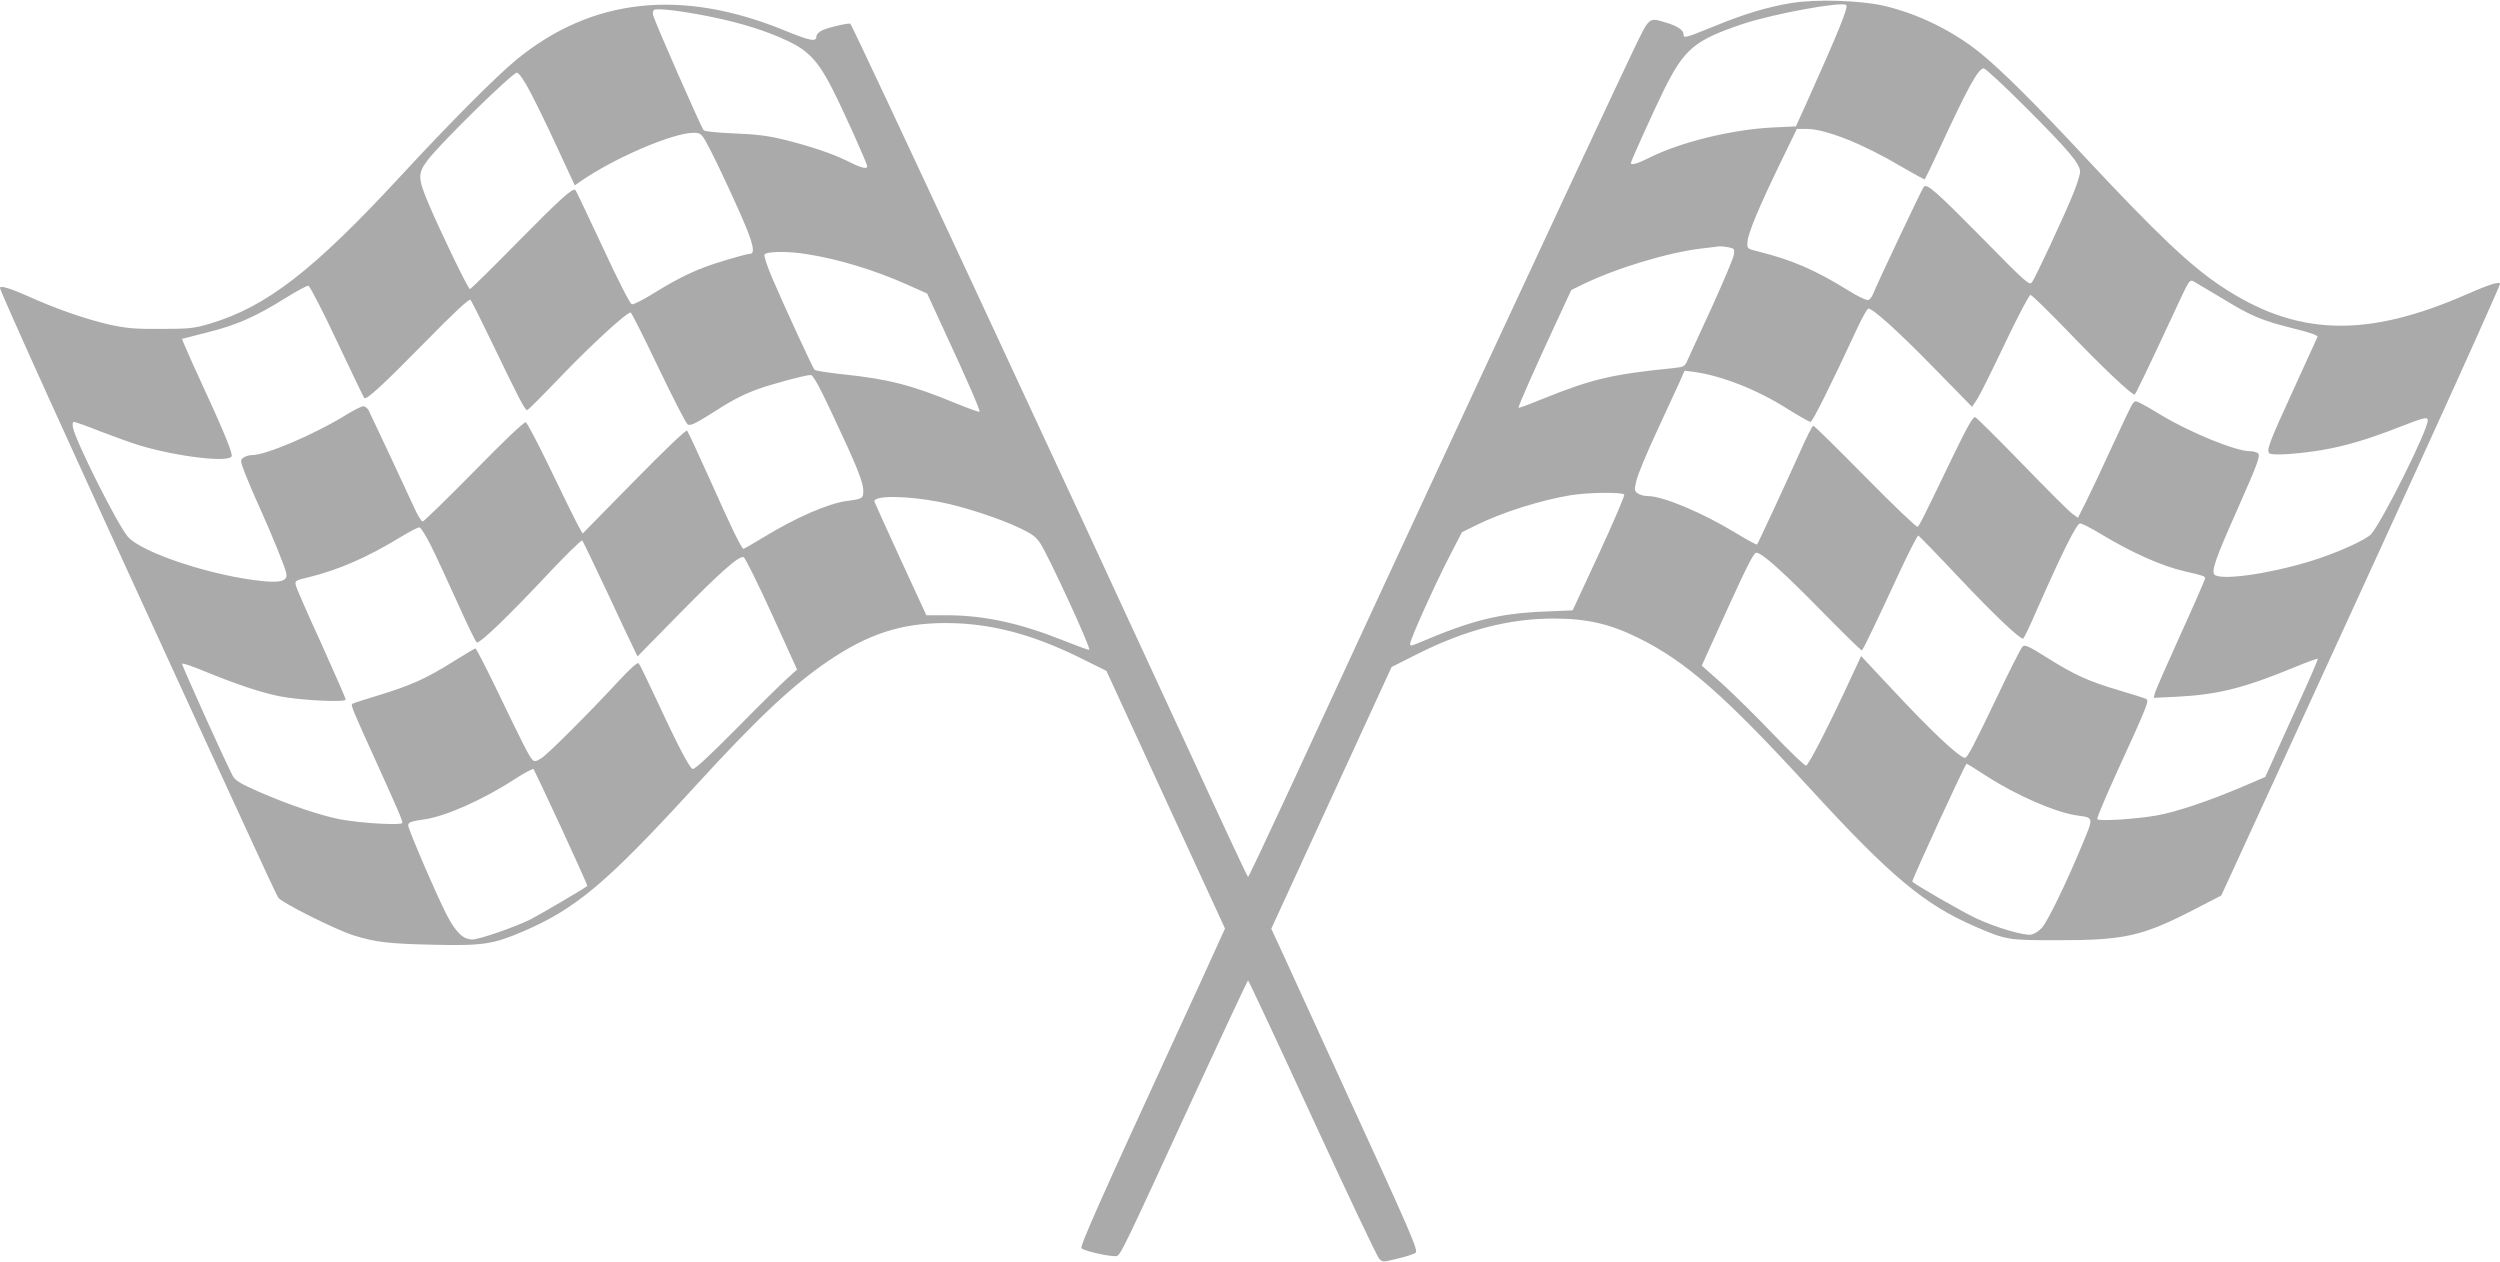
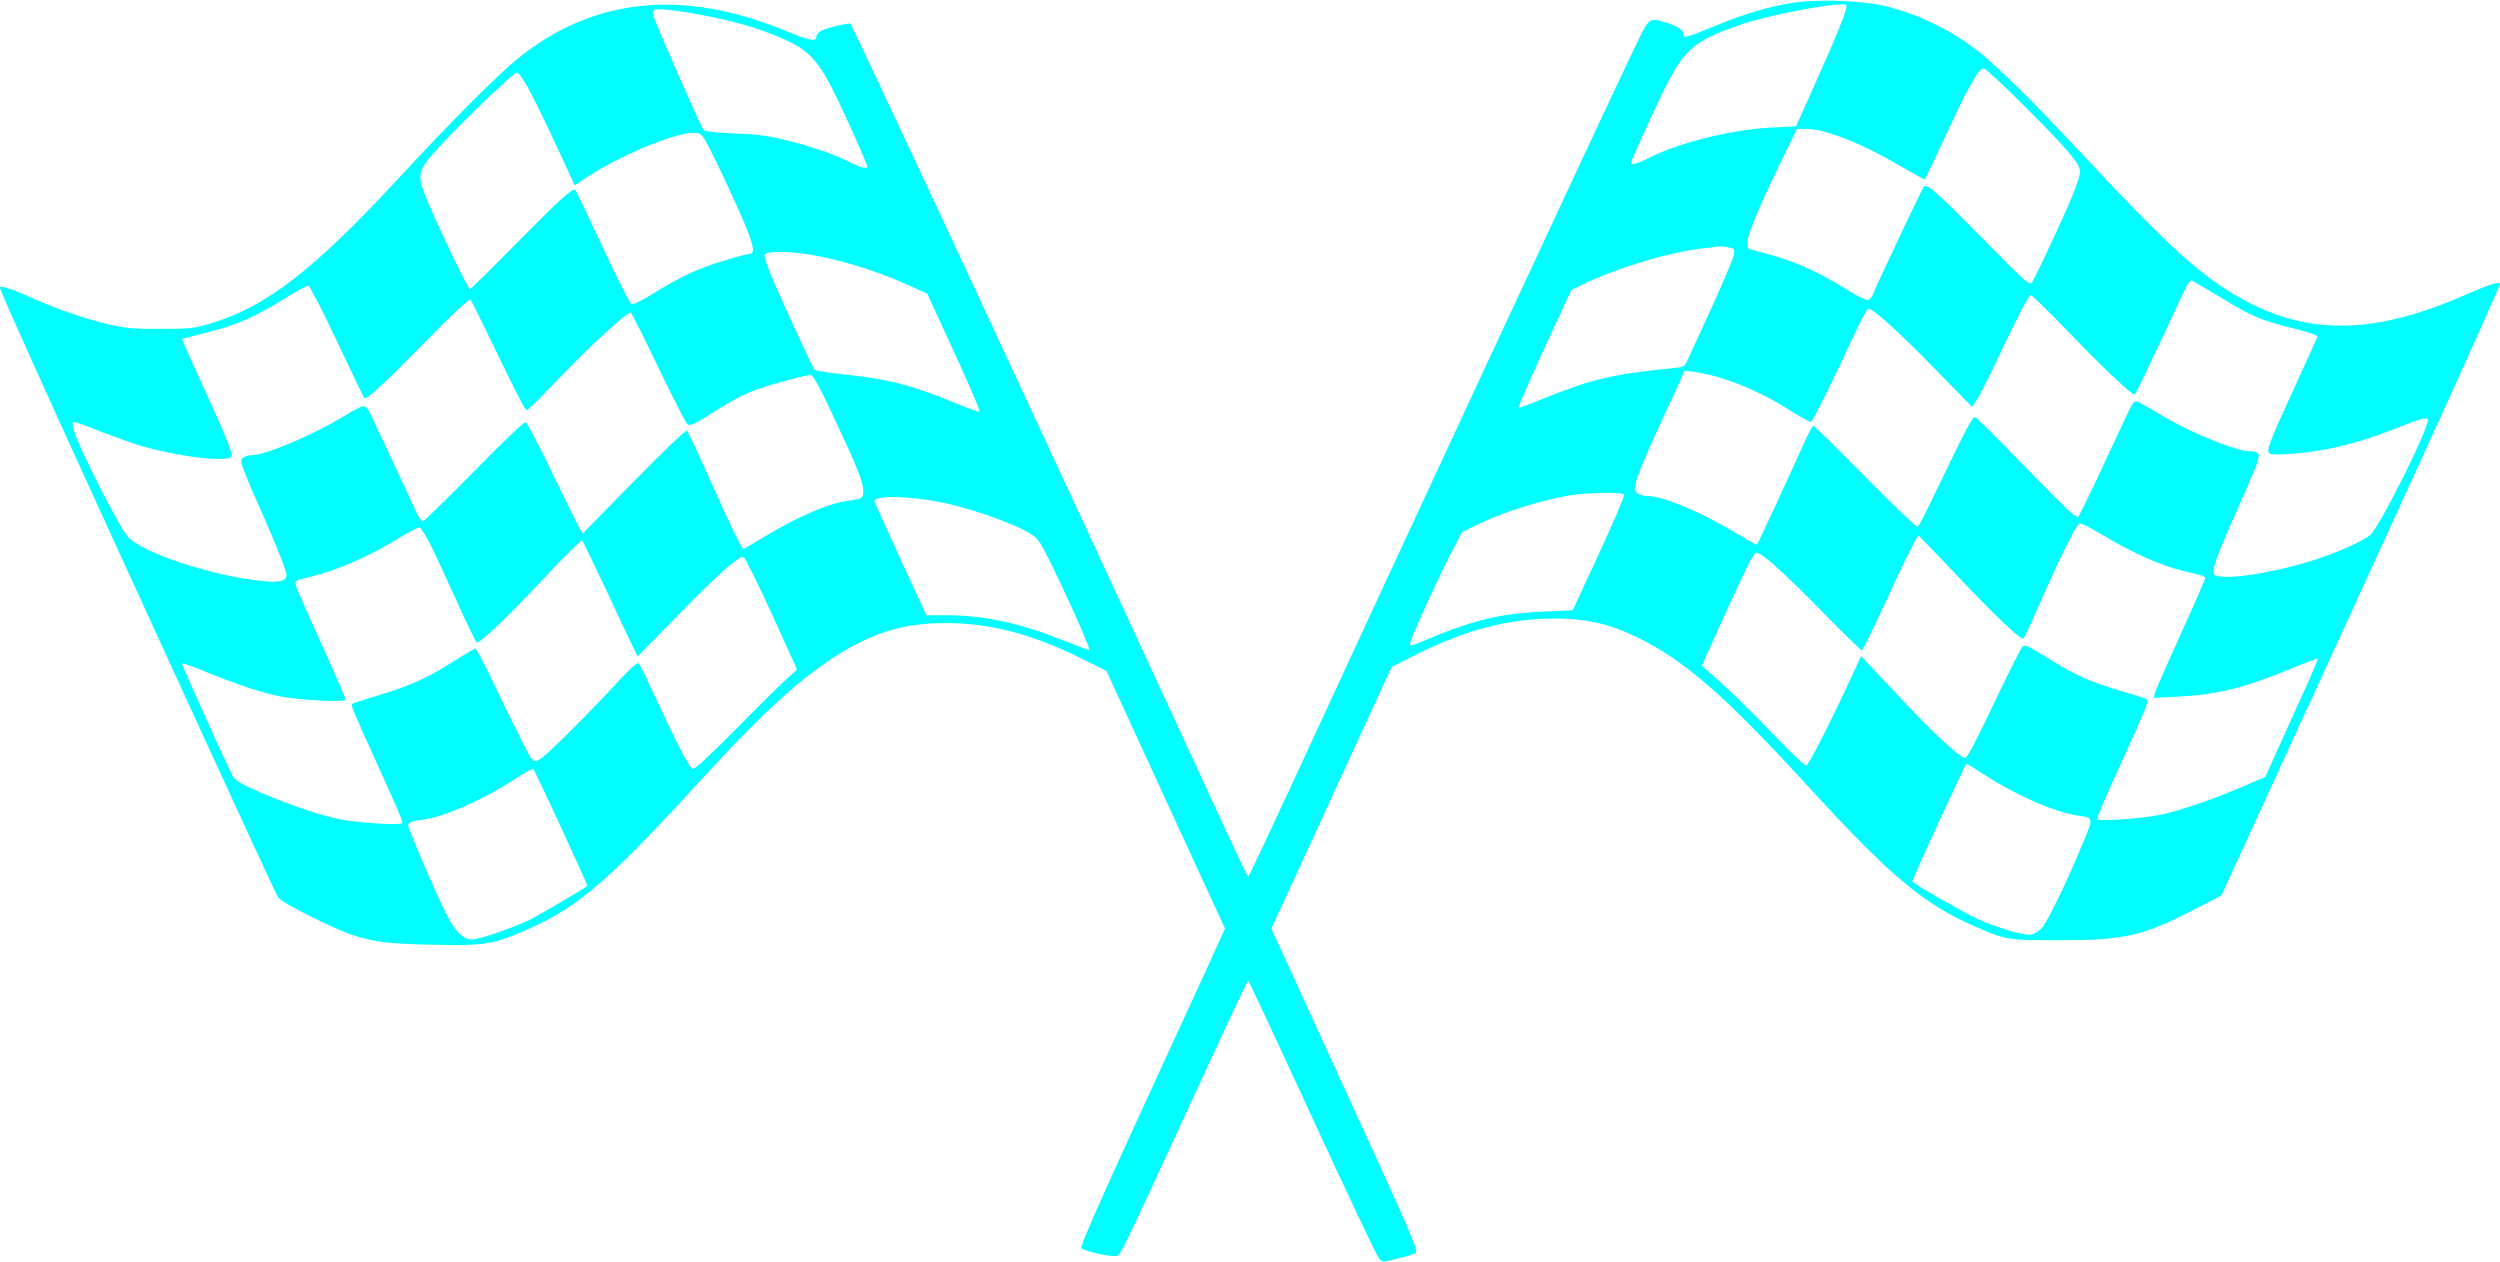
<svg xmlns="http://www.w3.org/2000/svg" version="1.0" width="1280pt" height="646pt" viewBox="0 0 1280 646" preserveAspectRatio="xMidYMid meet">
-   <g transform="translate(0,646) scale(0.1,-0.1)" fill="#aaa" stroke="none">
+   <g transform="translate(0,646) scale(0.1,-0.1)" fill="#00fdff" stroke="none">
    <path d="M9175 6445 c-124 -20 -247 -57 -402 -121 -143 -58 -153 -61 -153 -41 0 23 -32 44 -89 61 -91 27 -84 33 -168 -141 -180 -377 -1212 -2595 -1763 -3790 -113 -244 -207 -443 -210 -443 -3 0 -133 278 -289 618 -654 1419 -1731 3732 -1747 3750 -5 7 -119 -20 -146 -34 -16 -8 -28 -21 -28 -30 0 -30 -30 -24 -163 30 -527 216 -985 167 -1371 -148 -107 -88 -340 -322 -598 -601 -443 -479 -684 -666 -973 -752 -80 -24 -107 -27 -250 -27 -133 -1 -178 3 -265 22 -121 28 -272 80 -418 146 -87 39 -142 56 -142 42 0 -17 367 -827 888 -1961 93 -203 249 -543 347 -755 97 -212 182 -395 190 -406 17 -26 293 -164 385 -193 112 -35 179 -43 405 -48 256 -6 309 2 463 68 269 115 429 249 877 739 321 351 499 518 683 644 208 141 376 196 604 196 226 0 441 -56 688 -178 l135 -67 303 -659 304 -660 -25 -55 c-13 -31 -129 -283 -257 -561 -350 -760 -462 -1012 -453 -1021 16 -16 166 -48 183 -39 20 11 41 54 385 802 154 334 282 607 285 608 3 0 151 -316 329 -703 178 -386 332 -711 342 -721 18 -19 19 -19 95 0 42 10 83 23 91 29 16 12 -12 77 -392 905 -125 272 -254 554 -286 625 l-60 130 308 670 308 670 131 66 c247 124 470 182 699 182 169 0 286 -27 429 -97 246 -120 448 -298 886 -776 410 -447 582 -591 843 -704 160 -69 166 -70 422 -70 340 0 431 20 689 152 l149 77 294 640 c462 1007 543 1184 740 1615 195 427 393 868 393 876 0 15 -57 -3 -164 -50 -521 -230 -881 -219 -1269 42 -156 105 -322 262 -682 647 -266 286 -443 461 -550 547 -141 113 -319 199 -492 239 -119 27 -346 34 -468 14z m278 -11 c11 -11 -40 -137 -203 -500 l-55 -121 -125 -6 c-206 -11 -466 -75 -622 -153 -61 -31 -98 -42 -98 -29 0 10 124 283 171 378 105 209 155 251 404 335 158 52 507 116 528 96z m-5813 -60 c158 -32 292 -75 396 -125 102 -48 154 -104 222 -237 54 -104 182 -389 182 -403 0 -17 -31 -9 -98 25 -79 39 -187 76 -332 112 -79 19 -141 27 -253 31 -91 4 -150 10 -155 17 -21 34 -239 530 -257 585 -4 14 -3 26 4 30 16 11 150 -6 291 -35z m6729 -461 c223 -223 281 -292 281 -332 0 -15 -17 -70 -39 -122 -45 -110 -187 -415 -207 -444 -13 -18 -28 -5 -251 222 -239 242 -286 284 -303 267 -8 -8 -241 -500 -261 -552 -5 -12 -15 -25 -23 -28 -9 -3 -56 19 -106 51 -171 105 -282 153 -460 198 -54 13 -55 14 -53 48 2 43 59 179 168 404 l85 175 49 0 c97 0 289 -76 484 -192 65 -38 120 -68 122 -66 2 2 36 72 75 156 147 318 199 412 227 412 8 0 104 -89 212 -197z m-7652 72 c29 -55 92 -184 139 -287 l87 -187 26 18 c169 119 475 251 582 251 33 0 40 -5 62 -43 40 -68 192 -395 221 -476 27 -76 28 -101 2 -101 -8 0 -68 -16 -133 -36 -128 -38 -220 -81 -362 -169 -50 -31 -98 -55 -106 -53 -9 2 -72 125 -149 292 -74 158 -137 291 -140 293 -13 13 -76 -44 -297 -268 -129 -131 -238 -239 -243 -239 -9 0 -147 285 -210 433 -58 136 -58 159 -5 229 73 94 437 450 456 446 11 -2 39 -43 70 -103z m6133 -791 c30 -6 32 -9 27 -40 -3 -18 -54 -138 -112 -266 -59 -128 -115 -250 -124 -270 -15 -35 -19 -37 -76 -43 -310 -31 -416 -56 -658 -154 -71 -29 -130 -51 -132 -49 -4 4 82 198 191 433 l79 170 55 27 c173 85 445 167 615 186 44 5 85 10 91 11 6 0 26 -2 44 -5z m-4720 -35 c162 -25 348 -82 512 -155 l105 -47 88 -191 c122 -263 185 -409 180 -414 -2 -3 -60 18 -128 46 -221 91 -342 122 -576 146 -73 8 -137 18 -141 23 -9 10 -155 326 -217 471 -24 57 -42 110 -39 118 7 17 119 19 216 3z m7250 -228 c149 -91 196 -111 368 -154 75 -18 121 -35 118 -41 -3 -6 -56 -123 -119 -261 -134 -292 -145 -323 -126 -337 17 -11 151 -2 269 18 117 20 235 55 386 114 136 53 154 58 154 37 0 -50 -228 -508 -289 -581 -24 -29 -186 -102 -314 -140 -217 -66 -458 -99 -489 -68 -17 17 7 86 114 326 111 251 124 286 107 297 -8 5 -26 9 -41 9 -71 0 -303 95 -448 182 -41 25 -89 53 -107 62 -31 16 -33 15 -47 -6 -8 -13 -55 -111 -104 -218 -49 -107 -108 -232 -131 -278 l-42 -83 -29 21 c-16 11 -131 126 -256 255 -125 129 -233 236 -241 239 -11 4 -40 -48 -110 -192 -159 -330 -175 -362 -185 -369 -6 -3 -126 112 -268 256 -141 143 -260 261 -266 261 -5 0 -33 -55 -63 -123 -75 -167 -219 -478 -225 -485 -3 -2 -51 24 -107 58 -168 103 -374 190 -451 190 -19 0 -43 6 -53 14 -17 12 -18 18 -7 64 6 28 52 140 103 249 50 109 103 224 118 256 l26 59 48 -6 c140 -19 324 -91 475 -187 61 -38 115 -69 122 -69 10 0 100 180 238 477 26 56 52 102 58 103 23 1 159 -122 340 -308 l191 -195 26 39 c14 21 78 150 143 287 65 136 123 247 130 247 7 0 97 -88 201 -196 165 -172 315 -314 332 -314 5 0 58 110 241 503 37 78 43 86 60 77 11 -6 78 -46 150 -89z m-9654 -220 c74 -156 136 -286 139 -289 11 -11 94 65 307 282 151 154 230 228 237 221 5 -5 59 -113 120 -240 127 -264 159 -325 170 -325 5 0 84 80 177 177 152 158 331 323 353 323 4 0 68 -127 142 -282 74 -154 141 -286 150 -291 13 -8 37 3 112 50 112 72 158 97 245 130 68 25 245 73 273 73 12 0 45 -60 109 -197 125 -265 160 -351 160 -395 0 -40 -2 -42 -85 -53 -96 -13 -262 -86 -426 -186 -53 -32 -99 -59 -102 -59 -10 0 -62 107 -177 365 -57 127 -107 234 -112 240 -5 6 -111 -95 -272 -259 l-263 -268 -24 43 c-13 24 -76 151 -139 283 -63 131 -121 241 -128 244 -8 3 -111 -94 -265 -252 -139 -141 -257 -256 -263 -256 -6 0 -25 30 -42 68 -40 88 -219 470 -234 500 -6 12 -19 22 -28 22 -9 0 -55 -23 -101 -52 -154 -94 -399 -198 -467 -198 -16 0 -36 -6 -46 -13 -16 -12 -16 -16 7 -77 14 -36 48 -117 77 -180 62 -138 126 -295 135 -332 10 -40 -21 -52 -113 -44 -257 24 -630 146 -699 230 -55 67 -265 485 -279 556 -4 19 -2 30 5 30 6 0 68 -22 138 -50 71 -27 157 -58 193 -69 193 -59 463 -91 476 -57 6 16 -40 128 -168 405 -49 106 -87 195 -86 196 2 1 62 16 133 34 147 37 243 79 395 174 58 36 111 65 119 64 7 -1 74 -130 147 -286z m6590 -783 c4 -4 -54 -139 -128 -300 l-136 -293 -143 -6 c-236 -10 -372 -44 -651 -163 -34 -14 -38 -14 -38 -1 0 21 129 307 203 450 l62 120 75 37 c134 66 331 128 485 153 91 14 257 16 271 3z m-3506 -38 c118 -22 308 -84 414 -135 61 -29 82 -45 103 -78 48 -76 259 -535 250 -544 -3 -2 -60 19 -128 46 -227 91 -410 131 -606 131 l-100 0 -132 286 c-72 157 -132 290 -134 296 -6 32 163 31 333 -2z m5941 -161 c164 -99 318 -168 438 -195 92 -21 101 -24 101 -35 0 -6 -56 -135 -125 -286 -69 -152 -128 -287 -132 -301 l-6 -25 124 6 c206 11 338 44 598 151 62 26 115 45 118 43 2 -3 -44 -110 -103 -238 -58 -129 -120 -264 -136 -301 l-30 -66 -121 -52 c-170 -72 -337 -128 -434 -145 -107 -19 -298 -31 -305 -19 -3 5 46 122 109 259 148 324 157 346 142 356 -7 4 -69 24 -138 44 -158 47 -227 78 -369 167 -97 61 -115 69 -127 57 -8 -8 -66 -122 -129 -255 -120 -251 -153 -314 -165 -314 -29 0 -179 142 -389 368 l-143 153 -41 -88 c-119 -259 -229 -473 -241 -473 -8 0 -84 73 -170 163 -85 89 -202 204 -259 256 l-105 93 131 289 c97 213 135 289 148 289 29 0 135 -95 340 -304 108 -110 199 -199 201 -196 9 9 84 166 182 378 54 117 102 211 107 210 4 -2 97 -97 205 -212 180 -191 312 -316 331 -316 4 0 36 67 71 148 128 290 203 442 221 442 9 0 55 -23 101 -51z m-8543 -66 c27 -54 88 -187 137 -295 49 -109 92 -198 97 -198 20 0 161 136 338 324 106 114 197 203 201 199 4 -5 61 -123 127 -263 65 -140 127 -272 138 -293 l18 -38 211 215 c211 215 306 299 332 294 7 -2 72 -132 144 -290 l130 -286 -53 -48 c-29 -26 -146 -141 -260 -257 -142 -143 -212 -208 -222 -204 -17 7 -81 130 -193 372 -41 88 -78 164 -83 169 -6 6 -44 -28 -97 -85 -161 -174 -368 -380 -401 -401 -29 -18 -36 -19 -47 -7 -15 15 -52 88 -191 377 -51 105 -96 192 -100 192 -3 0 -54 -30 -113 -67 -138 -87 -217 -122 -380 -172 -73 -22 -136 -42 -138 -45 -7 -7 3 -33 123 -296 116 -257 134 -298 134 -313 0 -14 -213 -2 -318 18 -100 19 -268 76 -421 143 -89 39 -118 57 -129 79 -38 71 -262 568 -260 575 2 4 53 -13 113 -38 168 -69 296 -111 387 -129 106 -21 338 -32 338 -17 0 6 -56 134 -124 285 -69 150 -128 285 -131 299 -6 25 -4 26 67 43 151 37 300 102 467 204 46 28 90 51 98 51 7 0 35 -44 61 -97z m7959 -1174 c159 -103 360 -190 473 -205 80 -11 80 -8 20 -151 -82 -198 -178 -395 -207 -425 -14 -15 -38 -30 -52 -33 -35 -7 -177 34 -283 83 -66 31 -309 170 -327 188 -5 4 271 604 278 604 2 0 46 -27 98 -61z m-7293 -268 c75 -162 135 -296 133 -297 -11 -11 -237 -143 -290 -171 -78 -39 -263 -103 -298 -103 -48 0 -84 35 -132 126 -54 106 -197 438 -197 458 0 16 14 21 84 31 106 15 299 100 460 205 50 32 94 56 98 52 3 -4 67 -139 142 -301z" />
  </g>
</svg>
